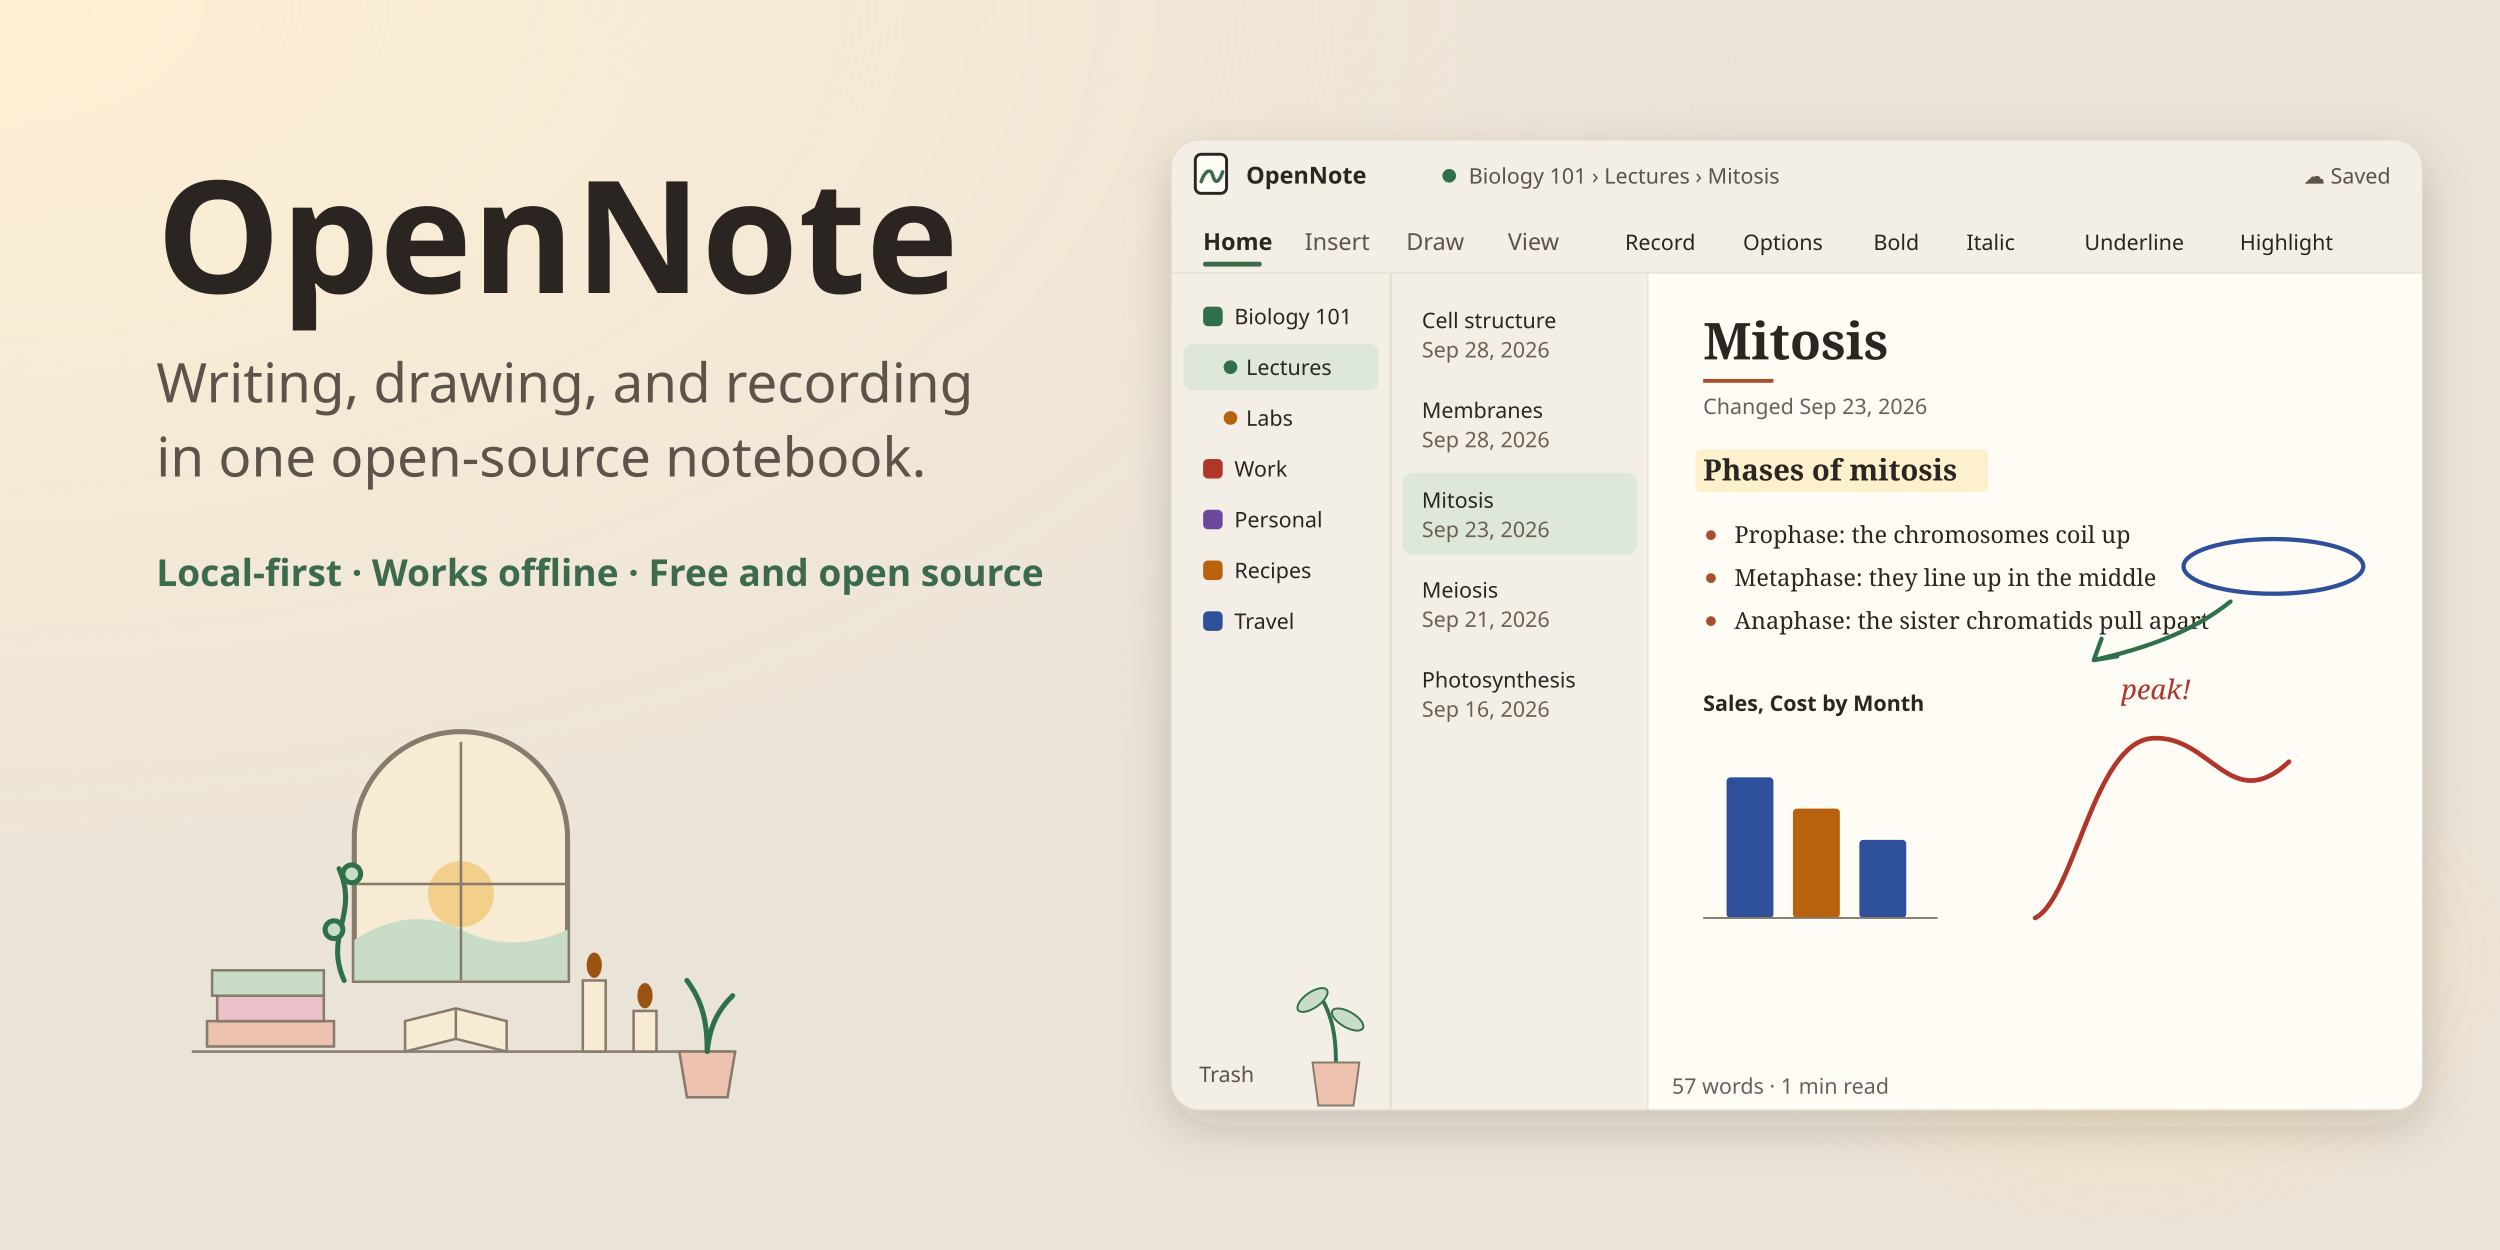
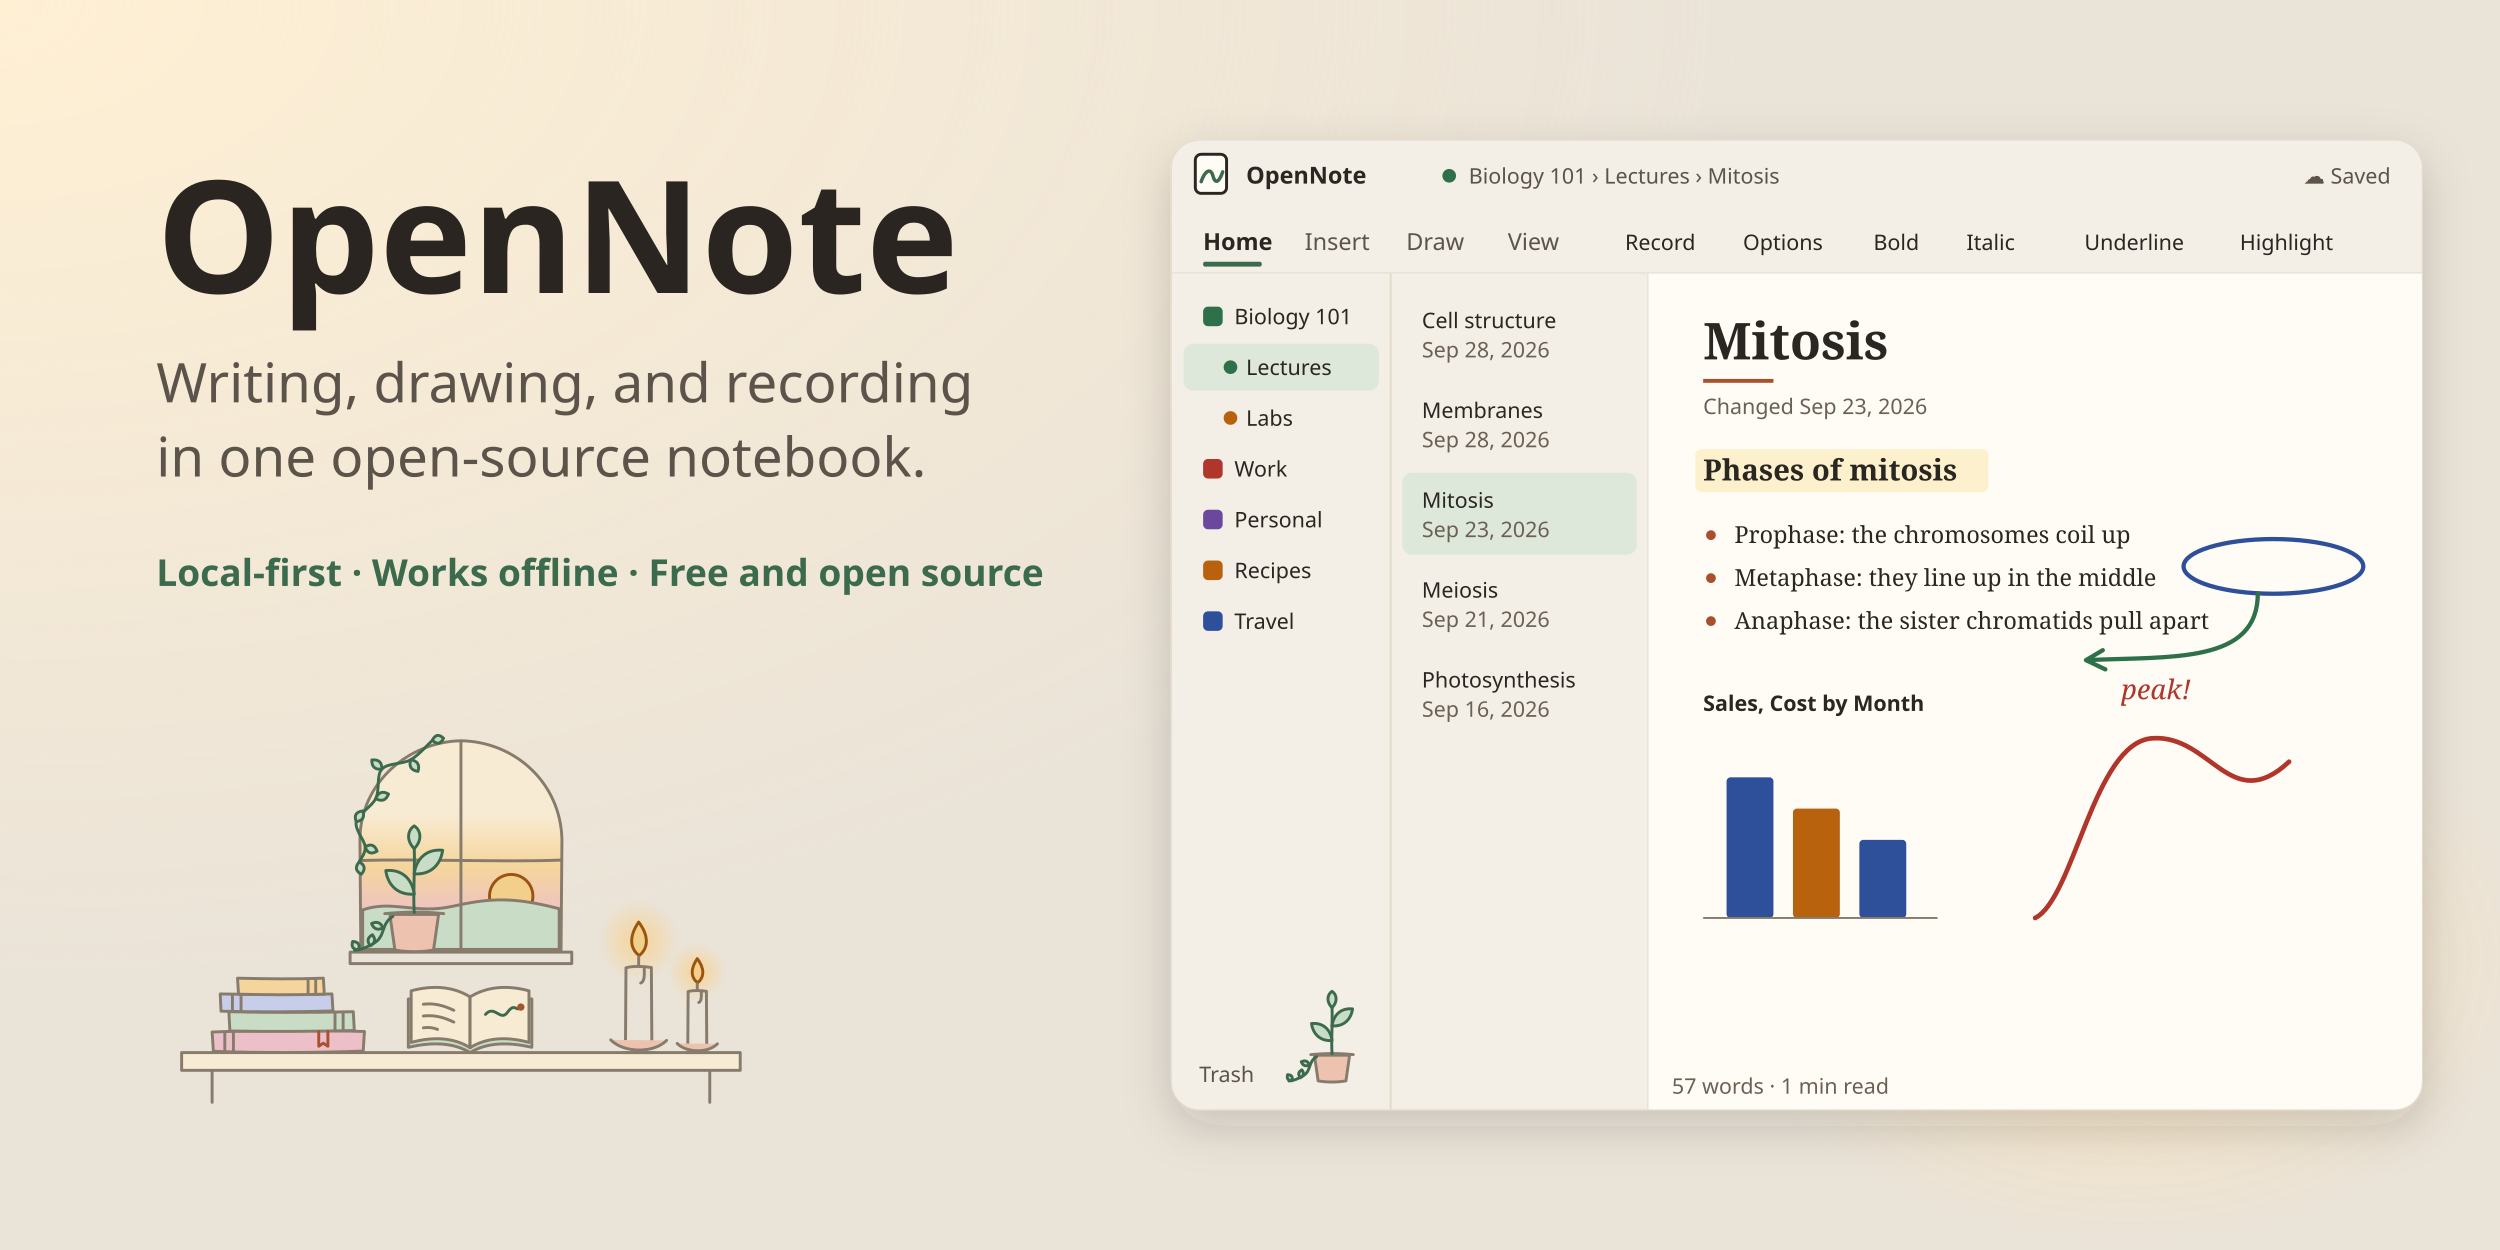
<svg xmlns="http://www.w3.org/2000/svg" viewBox="0 0 1280 640" width="1280" height="640" role="img" aria-labelledby="title" data-safe-margin="40">
  <defs>
    <filter id="lift" x="-10%" y="-10%" width="120%" height="130%">
      <feDropShadow dx="0" dy="8" stdDeviation="12" flood-color="#2B2521" flood-opacity="0.18" />
    </filter>
  </defs>
  <defs>
    <radialGradient id="ambient25" cx="0" cy="0" r="1" gradientUnits="userSpaceOnUse" gradientTransform="translate(0 0) scale(896 512)">
      <stop offset="0" stop-color="#FFF0D4" />
      <stop offset="1" stop-color="#FFF0D4" stop-opacity="0" />
    </radialGradient>
    <radialGradient id="ambient25p">
      <stop offset="0" stop-color="#FCE4B8" />
      <stop offset="1" stop-color="#FCE4B8" stop-opacity="0" />
    </radialGradient>
  </defs>
  <rect x="0" y="0" width="1280" height="640" rx="0" fill="#EAE3D8" />
  <rect x="0" y="0" width="1280" height="640" fill="url(#ambient25)" />
  <ellipse cx="1090" cy="490" rx="210" ry="150" fill="url(#ambient25p)" opacity="0.9" />
  <g font-family="'Atkinson Hyperlegible Next', 'Segoe UI', 'DejaVu Sans', sans-serif">
    <text x="80" y="150" font-size="80" font-weight="700" fill="#2B2521" text-anchor="start" font-family="'Atkinson Hyperlegible Next', 'Segoe UI', system-ui, sans-serif">OpenNote</text>
    <text x="80" y="206" font-size="28" font-weight="400" fill="#5C534A" text-anchor="start" font-family="'Atkinson Hyperlegible Next', 'Segoe UI', system-ui, sans-serif">Writing, drawing, and recording</text>
    <text x="80" y="244" font-size="28" font-weight="400" fill="#5C534A" text-anchor="start" font-family="'Atkinson Hyperlegible Next', 'Segoe UI', system-ui, sans-serif">in one open-source notebook.</text>
    <text x="80" y="300" font-size="19" font-weight="700" fill="#3B6A4D" text-anchor="start" font-family="'Atkinson Hyperlegible Next', 'Segoe UI', system-ui, sans-serif">Local-first  ·  Works offline  ·  Free and open source</text>
  </g>
  <g data-important="desk by the window">
-     <g transform="translate(80 372) scale(1.3)">
-       <path d="M78 100V44a42 42 0 0 1 84 0v56z" fill="#F8EBD3" stroke="#877B6C" stroke-width="2" />
-       <circle cx="120" cy="66" r="13" fill="#F2CF8A" />
-       <path d="M78 100V84q22-14 42-4t42 0v20z" fill="#C8DCC6" />
-       <line x1="120" y1="6" x2="120" y2="100" stroke="#877B6C" />
-       <line x1="78" y1="62" x2="162" y2="62" stroke="#877B6C" />
-       <path d="M74 100c-8-18 6-26-2-44" fill="none" stroke-linecap="round" stroke-linejoin="round" stroke="#2E7048" stroke-width="2" />
-       <circle cx="70" cy="80" r="3.5" fill="#C8DCC6" stroke="#2E7048" stroke-width="2" />
-       <circle cx="77" cy="58" r="3.5" fill="#C8DCC6" stroke="#2E7048" stroke-width="2" />
-       <line x1="14" y1="128" x2="226" y2="128" stroke="#877B6C" />
-       <rect x="20" y="116" width="50" height="10" rx="0" fill="#EDC3AF" stroke="#877B6C" stroke-width="1" />
-       <rect x="24" y="106" width="42" height="10" rx="0" fill="#EDC0C9" stroke="#877B6C" stroke-width="1" />
-       <rect x="22" y="96" width="44" height="10" rx="0" fill="#C8DCC6" stroke="#877B6C" stroke-width="1" />
-       <path d="M98 128l20-5 20 5v-12l-20-5-20 5z" fill="#F8EBD3" stroke="#877B6C" />
-       <line x1="118" y1="111" x2="118" y2="123" stroke="#877B6C" />
-       <rect x="168" y="100" width="9" height="28" rx="0" fill="#F8EBD3" stroke="#877B6C" stroke-width="1" />
-       <rect x="188" y="112" width="9" height="16" rx="0" fill="#F8EBD3" stroke="#877B6C" stroke-width="1" />
-       <ellipse cx="172.5" cy="94" rx="3" ry="5" fill="#9A5410" />
-       <ellipse cx="192.5" cy="106" rx="3" ry="5" fill="#9A5410" />
-       <path d="M206 128h22l-3 18h-16z" fill="#EDC3AF" stroke="#877B6C" />
-       <path d="M217 128c0-12-2-20-8-28M217 128c1-10 4-16 10-22" fill="none" stroke-linecap="round" stroke-linejoin="round" stroke="#2E7048" stroke-width="2" />
+     <g data-part="desk-scene" transform="translate(80 372) scale(1.3)" fill="none" stroke="#877B6C" stroke-linecap="round" stroke-linejoin="round">
+       <path d="M10 128.4H230V135.4H10ZM22 136V148m196-12v12" fill="#F8EBD3" stroke-width="1.154" data-part="desk" />
+       <g data-part="window" transform="translate(75 2) scale(0.9)" stroke-width="1.282">
+         <defs>
+           <linearGradient id="desk-sky" x2="0" y2="1">
+             <stop offset="0" stop-color="#F8EBD3" />
+             <stop offset="0.35" stop-color="#F8EBD3" />
+             <stop offset="0.6" stop-color="#F5D59C" />
+             <stop offset="0.85" stop-color="#EDC0C9" />
+           </linearGradient>
+         </defs>
+         <path d="M6.2 96 5.8 47C6 22.5 27 4.3 50.2 4 73.2 4.4 93.6 22 94.2 47.2L93.8 96Z" fill="url(#desk-sky)" data-part="sky" />
+         <circle cx="72" cy="72" r="9.5" data-part="sun" fill="#F2CF8A" stroke="#9A5410" />
+         <path d="M7 78C20 73.5 30 80 46 76.5S72 72 93 77.5L93 95.3H7Z" fill="#C8DCC6" />
+         <path d="M50 4.2V96M6 56.4C30 55.6 70 57.2 94 56.2" data-part="window-bars" />
+         <path d="M37.5 3.8C35.9 5.2 31.7 10.2 28 12.3 24.3 14.4 18 13.6 15.4 16.4 12.9 19.2 14.6 25.5 12.7 29.3 10.8 33.1 5 35.9 4.2 39.4 3.4 42.9 7.9 47.5 8.1 50.4 8.3 53.4 5.9 55.9 5.5 57" stroke="#3B6A4D" data-part="vine" />
+         <path d="M37.5 3.8Q40.5 6.7 42.4 2.9Q39.3 0 37.5 3.8Z" fill="#C8DCC6" stroke="#3B6A4D" data-part="leaf" />
+         <path d="M28 12.3Q26.7 16.7 31.2 17.4Q32.5 13 28 12.3Z" fill="#C8DCC6" stroke="#3B6A4D" data-part="leaf" />
+         <path d="M15.4 16.4Q15.5 11.9 11 12.4Q10.9 16.9 15.4 16.4Z" fill="#C8DCC6" stroke="#3B6A4D" data-part="leaf" />
+         <path d="M12.7 29.3Q16.7 31.5 18.3 27.3Q14.4 25.1 12.7 29.3Z" fill="#C8DCC6" stroke="#3B6A4D" data-part="leaf" />
+         <path d="M4.2 39.4Q8.5 38.7 7 34.7Q2.6 35.3 4.2 39.4Z" fill="#C8DCC6" stroke="#3B6A4D" data-part="leaf" />
+         <path d="M8.1 50.4Q9.5 54.6 13.3 52.3Q11.8 48.2 8.1 50.4Z" fill="#C8DCC6" stroke="#3B6A4D" data-part="leaf" />
+         <path d="M5.5 57Q2.6 60.3 6.4 62.4Q9.3 59.1 5.5 57Z" fill="#C8DCC6" stroke="#3B6A4D" data-part="leaf" />
+         <path d="M1.5 96.5H98.5V101.5H1.5Z" data-part="sill" />
+       </g>
+       <g data-part="plant" transform="translate(76 38) scale(0.8)" stroke-width="1.442">
+         <path d="M20 45H44L41.5 62.5C36 63.6 28 63.6 22.5 62.5Z" fill="#EDC3AF" data-part="pot" />
+         <path d="M17.5 44.6C28 43.6 37 43.6 46.5 44.6" />
+         <path d="M32 44C31.4 34 32.4 23 32 12" stroke="#3B6A4D" />
+         <path d="M21.5 46C15.5 49.5 18 55.6 12.4 59 9 61 6 62.4 2.6 62.6" stroke="#3B6A4D" />
+         <path d="M32 35C24 35.6 19 30.6 18 23.4 26 22.6 31 27.6 32 35Z" fill="#C8DCC6" stroke="#3B6A4D" />
+         <path d="M32 25C40 25.6 45 20.6 46 13.4 38 12.6 33 17.6 32 25Z" fill="#C8DCC6" stroke="#3B6A4D" />
+         <path d="M32 12.6C28 8.6 28.6 3.6 32 1.4 35.4 3.6 36 8.6 32 12.6Z" fill="#C8DCC6" stroke="#3B6A4D" />
+         <path d="M16.6 51.6Q14.9 47.6 11 49.5Q12.7 53.6 16.6 51.6Z" fill="#C8DCC6" stroke="#3B6A4D" />
+         <path d="M10.4 60.4Q14 58.2 11.4 55Q7.7 57.1 10.4 60.4Z" fill="#C8DCC6" stroke="#3B6A4D" />
+         <path d="M4.6 62.4Q5.8 58.5 1.7 58.3Q0.5 62.2 4.6 62.4Z" fill="#C8DCC6" stroke="#3B6A4D" />
+       </g>
+       <g data-part="books" transform="translate(20 90.3) scale(1)" stroke-width="1.154">
+         <path d="M2.5 37.6C20 38.3 44 38.2 61.5 37.5L62 29.8C44 29.2 20 29.3 2 30Z" fill="#EDC0C9" />
+         <path d="M9 29.6C24 29.9 42 29.8 58 29.4L57.6 22C42 22.4 24 22.3 8.6 22Z" fill="#C8DCC6" />
+         <path d="M5.5 21.8C20 22.2 36 22.1 49.6 21.7L49.2 15C36 15.4 20 15.3 5.2 15Z" fill="#C7CEEA" />
+         <path d="M12.4 15.1C24 15.4 36 15.4 46.2 15.1L45.8 8.8C36 9.2 24 9.1 12 8.8Z" fill="#F5D59C" />
+         <path d="M7 30.2v7.4m3.4-7.5v7.6m43.2-15.5v7.3m-3.2-7.2v7.2M10 15.2v6.6m3.4-6.6v6.7M42.8 9v6.1m-3-6v6" />
+         <path d="M44 29.8V35.6L45.8 34.4 47.6 35.6V29.8" stroke="#A9502F" />
+       </g>
+       <g data-part="notebook" transform="translate(98 96.88) scale(0.8)" stroke-width="1.442">
+         <path d="M1.6 13V36.8C14 34 24 34.6 32 39.4 40 34.6 50 34 62.4 36.8V13Z" fill="#C8DCC6" />
+         <path d="M3 9C14 6 24 7 32 12V37C24 32 14 31.4 3 34.4Z" fill="#F8EBD3" />
+         <path d="M61 9C50 6 40 7 32 12V37C40 32 50 31.4 61 34.4Z" fill="#F8EBD3" />
+         <path d="M9 15.6C14 15 18.6 16 24 18.6M9 21.4C14 20.8 18.6 21.8 24 24.4M9 27.2C12 26.8 14 27.2 16 28" />
+         <path d="M39.6 20.6C44 15.6 47 24.4 50.4 19.6S55 19 56 17.6" stroke="#3B6A4D" />
+         <circle cx="57" cy="17" r="1.8" fill="#A9502F" stroke="none" />
+       </g>
+       <g data-part="candle" transform="translate(176 72.4) scale(1)" stroke-width="1.154">
+         <defs>
+           <radialGradient id="desk-glow-1">
+             <stop offset="0" stop-color="#F5D59C" />
+             <stop offset="0.45" stop-color="#F5D59C" stop-opacity="0.6" />
+             <stop offset="1" stop-color="#F5D59C" stop-opacity="0" />
+           </radialGradient>
+         </defs>
+         <circle cx="14" cy="12" r="16" fill="url(#desk-glow-1)" stroke="none" />
+         <path d="M14 4.6C17.8 9.6 18.2 14.6 14.2 17.8 10.2 14.8 10.4 9.8 14 4.6Z" fill="#F2CF8A" stroke="#9A5410" data-part="flame" />
+         <path d="M14 18.4V22" />
+         <path d="M9 22.6C12 21.8 16 22 19 22.5L19.2 54.2C16 54.9 12 54.8 8.8 54.1Z" data-part="candle-body" />
+         <path d="M16.2 22.8C16.4 26.4 16 28.2 14.8 28.6" />
+         <path d="M3 51C8 56.2 20 56.4 25 51.2" fill="#EDC3AF" data-part="dish" />
+         <path d="M8 56H20" data-part="candle-base" />
+       </g>
+       <g data-part="short-candle" transform="translate(203 88.08) scale(0.72)" stroke-width="1.603">
+         <defs>
+           <radialGradient id="desk-glow-2">
+             <stop offset="0" stop-color="#F5D59C" />
+             <stop offset="0.45" stop-color="#F5D59C" stop-opacity="0.6" />
+             <stop offset="1" stop-color="#F5D59C" stop-opacity="0" />
+           </radialGradient>
+         </defs>
+         <circle cx="14" cy="12" r="16" fill="url(#desk-glow-2)" stroke="none" />
+         <path d="M14 4.6C17.8 9.6 18.2 14.6 14.2 17.8 10.2 14.8 10.4 9.8 14 4.6Z" fill="#F2CF8A" stroke="#9A5410" data-part="flame" />
+         <path d="M14 18.4V22" />
+         <path d="M9 22.6C12 21.8 16 22 19 22.5L19.2 54.2C16 54.9 12 54.8 8.8 54.1Z" data-part="candle-body" />
+         <path d="M16.2 22.8C16.4 26.4 16 28.2 14.8 28.6" />
+         <path d="M3 51C8 56.2 20 56.4 25 51.2" fill="#EDC3AF" data-part="dish" />
+         <path d="M8 56H20" data-part="candle-base" />
+       </g>
    </g>
  </g>
  <g filter="url(#lift)" data-important="workspace">
    <rect x="600" y="72" width="640" height="496" rx="14" fill="#F3EEE6" stroke="#E3DACC" stroke-width="1" />
    <clipPath id="win">
      <rect x="600" y="72" width="640" height="496" rx="14" />
    </clipPath>
    <g clip-path="url(#win)" font-family="'Atkinson Hyperlegible Next', 'Segoe UI', 'DejaVu Sans', sans-serif">
      <rect x="600" y="72" width="640" height="68" rx="0" fill="#F3EEE6" />
      <rect x="612" y="79" width="16" height="20" rx="3" fill="#FFFCF6" stroke="#2B2521" stroke-width="1.5" />
      <path d="M615 93c2-6 5-7 6-3s3 4 5-2" fill="none" stroke-linecap="round" stroke-linejoin="round" stroke="#3B6A4D" stroke-width="1.8" />
      <text x="638" y="94" font-size="12" font-weight="600" fill="#2B2521" text-anchor="start" font-family="'Atkinson Hyperlegible Next', 'Segoe UI', system-ui, sans-serif">OpenNote</text>
      <circle cx="742" cy="90" r="3.5" fill="#2E7048" />
      <text x="752" y="94" font-size="11" font-weight="400" fill="#5C534A" text-anchor="start" font-family="'Atkinson Hyperlegible Next', 'Segoe UI', system-ui, sans-serif">Biology 101 › Lectures › Mitosis</text>
      <text x="1224" y="94" font-size="11" font-weight="400" fill="#5C534A" text-anchor="end" font-family="'Atkinson Hyperlegible Next', 'Segoe UI', system-ui, sans-serif">☁ Saved</text>
      <line x1="600" y1="140" x2="1240" y2="140" stroke="#E3DACC" />
      <text x="616" y="128" font-size="12" font-weight="600" fill="#2B2521" text-anchor="start" font-family="'Atkinson Hyperlegible Next', 'Segoe UI', system-ui, sans-serif">Home</text>
      <rect x="616" y="134" width="30" height="2.5" rx="1" fill="#3B6A4D" />
      <text x="668" y="128" font-size="12" font-weight="400" fill="#5C534A" text-anchor="start" font-family="'Atkinson Hyperlegible Next', 'Segoe UI', system-ui, sans-serif">Insert</text>
      <text x="720" y="128" font-size="12" font-weight="400" fill="#5C534A" text-anchor="start" font-family="'Atkinson Hyperlegible Next', 'Segoe UI', system-ui, sans-serif">Draw</text>
      <text x="772" y="128" font-size="12" font-weight="400" fill="#5C534A" text-anchor="start" font-family="'Atkinson Hyperlegible Next', 'Segoe UI', system-ui, sans-serif">View</text>
      <text x="832" y="128" font-size="11" font-weight="400" fill="#2B2521" text-anchor="start" font-family="'Atkinson Hyperlegible Next', 'Segoe UI', system-ui, sans-serif">Record</text>
      <text x="892.4" y="128" font-size="11" font-weight="400" fill="#2B2521" text-anchor="start" font-family="'Atkinson Hyperlegible Next', 'Segoe UI', system-ui, sans-serif">Options</text>
      <text x="959.2" y="128" font-size="11" font-weight="400" fill="#2B2521" text-anchor="start" font-family="'Atkinson Hyperlegible Next', 'Segoe UI', system-ui, sans-serif">Bold</text>
      <text x="1006.8" y="128" font-size="11" font-weight="400" fill="#2B2521" text-anchor="start" font-family="'Atkinson Hyperlegible Next', 'Segoe UI', system-ui, sans-serif">Italic</text>
      <text x="1067.2" y="128" font-size="11" font-weight="400" fill="#2B2521" text-anchor="start" font-family="'Atkinson Hyperlegible Next', 'Segoe UI', system-ui, sans-serif">Underline</text>
      <text x="1146.8" y="128" font-size="11" font-weight="400" fill="#2B2521" text-anchor="start" font-family="'Atkinson Hyperlegible Next', 'Segoe UI', system-ui, sans-serif">Highlight</text>
      <rect x="600" y="140" width="244" height="428" rx="0" fill="#F3EEE6" />
      <line x1="712" y1="140" x2="712" y2="568" stroke="#E3DACC" />
      <line x1="844" y1="140" x2="844" y2="568" stroke="#E3DACC" />
      <rect x="616" y="157" width="10" height="10" rx="2.5" fill="#2E7048" />
      <text x="632" y="166" font-size="11" font-weight="400" fill="#2B2521" text-anchor="start" font-family="'Atkinson Hyperlegible Next', 'Segoe UI', system-ui, sans-serif">Biology 101</text>
      <rect x="606" y="176" width="100" height="24" rx="5" fill="#DDE8DA" />
      <circle cx="630" cy="188" r="3.5" fill="#2E7048" />
      <text x="638" y="192" font-size="11" font-weight="400" fill="#2B2521" text-anchor="start" font-family="'Atkinson Hyperlegible Next', 'Segoe UI', system-ui, sans-serif">Lectures</text>
      <circle cx="630" cy="214" r="3.5" fill="#B8620F" />
      <text x="638" y="218" font-size="11" font-weight="400" fill="#2B2521" text-anchor="start" font-family="'Atkinson Hyperlegible Next', 'Segoe UI', system-ui, sans-serif">Labs</text>
      <rect x="616" y="235" width="10" height="10" rx="2.5" fill="#B0342A" />
      <text x="632" y="244" font-size="11" font-weight="400" fill="#2B2521" text-anchor="start" font-family="'Atkinson Hyperlegible Next', 'Segoe UI', system-ui, sans-serif">Work</text>
      <rect x="616" y="261" width="10" height="10" rx="2.5" fill="#6A4A9C" />
      <text x="632" y="270" font-size="11" font-weight="400" fill="#2B2521" text-anchor="start" font-family="'Atkinson Hyperlegible Next', 'Segoe UI', system-ui, sans-serif">Personal</text>
      <rect x="616" y="287" width="10" height="10" rx="2.5" fill="#B8620F" />
      <text x="632" y="296" font-size="11" font-weight="400" fill="#2B2521" text-anchor="start" font-family="'Atkinson Hyperlegible Next', 'Segoe UI', system-ui, sans-serif">Recipes</text>
      <rect x="616" y="313" width="10" height="10" rx="2.5" fill="#2F4F9A" />
      <text x="632" y="322" font-size="11" font-weight="400" fill="#2B2521" text-anchor="start" font-family="'Atkinson Hyperlegible Next', 'Segoe UI', system-ui, sans-serif">Travel</text>
      <text x="614" y="554" font-size="11" font-weight="400" fill="#5C534A" text-anchor="start" font-family="'Atkinson Hyperlegible Next', 'Segoe UI', system-ui, sans-serif">Trash</text>
-       <path d="M684 544c0-14-2-24-8-34" fill="none" stroke-linecap="round" stroke-linejoin="round" stroke="#2E7048" stroke-width="2" />
-       <ellipse cx="672" cy="512" rx="9" ry="4" transform="rotate(-35 672 512)" fill="#C8DCC6" stroke="#2E7048" />
-       <ellipse cx="690" cy="522" rx="9" ry="4" transform="rotate(30 690 522)" fill="#C8DCC6" stroke="#2E7048" />
-       <path d="M672 544h24l-3 22h-18z" fill="#EDC3AF" stroke="#877B6C" />
+       <g data-part="plant-pot" fill="none" stroke="#877B6C" stroke-linecap="round" stroke-linejoin="round">
+         <g data-part="plant" transform="translate(658 506.5063) scale(0.75)" stroke-width="2">
+           <path d="M20 45H44L41.5 62.5C36 63.6 28 63.6 22.5 62.5Z" fill="#EDC3AF" data-part="pot" />
+           <path d="M17.5 44.6C28 43.6 37 43.6 46.5 44.6" />
+           <path d="M32 44C31.4 34 32.4 23 32 12" stroke="#3B6A4D" />
+           <path d="M21.5 46C15.5 49.5 18 55.6 12.4 59 9 61 6 62.4 2.6 62.6" stroke="#3B6A4D" />
+           <path d="M32 35C24 35.6 19 30.6 18 23.4 26 22.6 31 27.6 32 35Z" fill="#C8DCC6" stroke="#3B6A4D" />
+           <path d="M32 25C40 25.6 45 20.6 46 13.4 38 12.6 33 17.6 32 25Z" fill="#C8DCC6" stroke="#3B6A4D" />
+           <path d="M32 12.6C28 8.6 28.6 3.6 32 1.4 35.4 3.6 36 8.6 32 12.6Z" fill="#C8DCC6" stroke="#3B6A4D" />
+           <path d="M16.6 51.6Q14.9 47.6 11 49.5Q12.7 53.6 16.6 51.6Z" fill="#C8DCC6" stroke="#3B6A4D" />
+           <path d="M10.4 60.4Q14 58.2 11.4 55Q7.7 57.1 10.4 60.4Z" fill="#C8DCC6" stroke="#3B6A4D" />
+           <path d="M4.6 62.4Q5.8 58.5 1.7 58.3Q0.5 62.2 4.6 62.4Z" fill="#C8DCC6" stroke="#3B6A4D" />
+         </g>
+       </g>
      <text x="728" y="168" font-size="11" font-weight="500" fill="#2B2521" text-anchor="start" font-family="'Atkinson Hyperlegible Next', 'Segoe UI', system-ui, sans-serif">Cell structure</text>
      <text x="728" y="183" font-size="11" font-weight="400" fill="#6B6054" text-anchor="start" font-family="'Atkinson Hyperlegible Next', 'Segoe UI', system-ui, sans-serif">Sep 28, 2026</text>
      <text x="728" y="214" font-size="11" font-weight="500" fill="#2B2521" text-anchor="start" font-family="'Atkinson Hyperlegible Next', 'Segoe UI', system-ui, sans-serif">Membranes</text>
      <text x="728" y="229" font-size="11" font-weight="400" fill="#6B6054" text-anchor="start" font-family="'Atkinson Hyperlegible Next', 'Segoe UI', system-ui, sans-serif">Sep 28, 2026</text>
      <rect x="718" y="242" width="120" height="42" rx="5" fill="#DDE8DA" />
      <text x="728" y="260" font-size="11" font-weight="500" fill="#2B2521" text-anchor="start" font-family="'Atkinson Hyperlegible Next', 'Segoe UI', system-ui, sans-serif">Mitosis</text>
      <text x="728" y="275" font-size="11" font-weight="400" fill="#6B6054" text-anchor="start" font-family="'Atkinson Hyperlegible Next', 'Segoe UI', system-ui, sans-serif">Sep 23, 2026</text>
      <text x="728" y="306" font-size="11" font-weight="500" fill="#2B2521" text-anchor="start" font-family="'Atkinson Hyperlegible Next', 'Segoe UI', system-ui, sans-serif">Meiosis</text>
      <text x="728" y="321" font-size="11" font-weight="400" fill="#6B6054" text-anchor="start" font-family="'Atkinson Hyperlegible Next', 'Segoe UI', system-ui, sans-serif">Sep 21, 2026</text>
      <text x="728" y="352" font-size="11" font-weight="500" fill="#2B2521" text-anchor="start" font-family="'Atkinson Hyperlegible Next', 'Segoe UI', system-ui, sans-serif">Photosynthesis</text>
      <text x="728" y="367" font-size="11" font-weight="400" fill="#6B6054" text-anchor="start" font-family="'Atkinson Hyperlegible Next', 'Segoe UI', system-ui, sans-serif">Sep 16, 2026</text>
      <rect x="844" y="140" width="396" height="428" rx="0" fill="#FFFCF6" />
      <text x="872" y="184" font-size="26" font-weight="700" fill="#2B2521" text-anchor="start" font-family="Literata, Cambria, Georgia, serif">Mitosis</text>
      <rect x="872" y="194" width="36" height="2" rx="0" fill="#A9502F" />
      <text x="872" y="212" font-size="11" font-weight="400" fill="#6B6054" text-anchor="start" font-family="'Atkinson Hyperlegible Next', 'Segoe UI', system-ui, sans-serif">Changed Sep 23, 2026</text>
      <rect x="868" y="230" width="150" height="22" rx="3" fill="#F2CF4A66" fill-opacity="0.6" />
      <text x="872" y="246" font-size="15" font-weight="700" fill="#2B2521" text-anchor="start" font-family="Literata, Cambria, Georgia, serif">Phases of mitosis</text>
      <circle cx="876" cy="274" r="2.5" fill="#A9502F" />
      <text x="888" y="278" font-size="12" font-weight="400" fill="#2B2521" text-anchor="start" font-family="Literata, Cambria, Georgia, serif">Prophase: the chromosomes coil up</text>
      <circle cx="876" cy="296" r="2.5" fill="#A9502F" />
      <text x="888" y="300" font-size="12" font-weight="400" fill="#2B2521" text-anchor="start" font-family="Literata, Cambria, Georgia, serif">Metaphase: they line up in the middle</text>
      <circle cx="876" cy="318" r="2.5" fill="#A9502F" />
      <text x="888" y="322" font-size="12" font-weight="400" fill="#2B2521" text-anchor="start" font-family="Literata, Cambria, Georgia, serif">Anaphase: the sister chromatids pull apart</text>
-       <path d="M1118 290a46 14 0 1 0 92 0a46 14 0 1 0-92 0" fill="none" stroke-linecap="round" stroke-linejoin="round" stroke="#2F4F9A" stroke-width="2.2" />
-       <path d="M1142 308c-20 16-44 24-70 30m0 0l12-2m-12 2l4-11" fill="none" stroke-linecap="round" stroke-linejoin="round" stroke="#2E7048" stroke-width="2.2" />
+       <path data-part="circled" d="M1118 290a46 14 0 1 0 92 0a46 14 0 1 0-92 0" fill="none" stroke-linecap="round" stroke-linejoin="round" stroke="#2F4F9A" stroke-width="2.2" />
+       <path data-part="arrow" d="M1156.01 303.79C1156 340 1112 336 1068 338M1068 338L1077.94 342.72M1068 338L1076.61 332.91" fill="none" stroke-linecap="round" stroke-linejoin="round" stroke="#2E7048" stroke-width="2.2" />
      <rect x="884" y="398" width="24" height="72" rx="2" fill="#2F4F9A" />
      <rect x="918" y="414" width="24" height="56" rx="2" fill="#B8620F" />
      <rect x="952" y="430" width="24" height="40" rx="2" fill="#2F4F9A" />
      <line x1="872" y1="470" x2="992" y2="470" stroke="#877B6C" />
      <text x="872" y="364" font-size="11" font-weight="600" fill="#2B2521" text-anchor="start" font-family="'Atkinson Hyperlegible Next', 'Segoe UI', system-ui, sans-serif">Sales, Cost by Month</text>
      <path d="M1042 470c20-10 30-90 60-92s40 40 70 12" fill="none" stroke-linecap="round" stroke-linejoin="round" stroke="#B0342A" stroke-width="2.4" />
      <text x="1086" y="358" font-size="14" font-weight="400" fill="#B0342A" text-anchor="start" font-family="Literata, Cambria, Georgia, serif" font-style="italic">peak!</text>
      <text x="856" y="560" font-size="11" font-weight="400" fill="#6B6054" text-anchor="start" font-family="'Atkinson Hyperlegible Next', 'Segoe UI', system-ui, sans-serif">57 words · 1 min read</text>
    </g>
  </g>
</svg>
